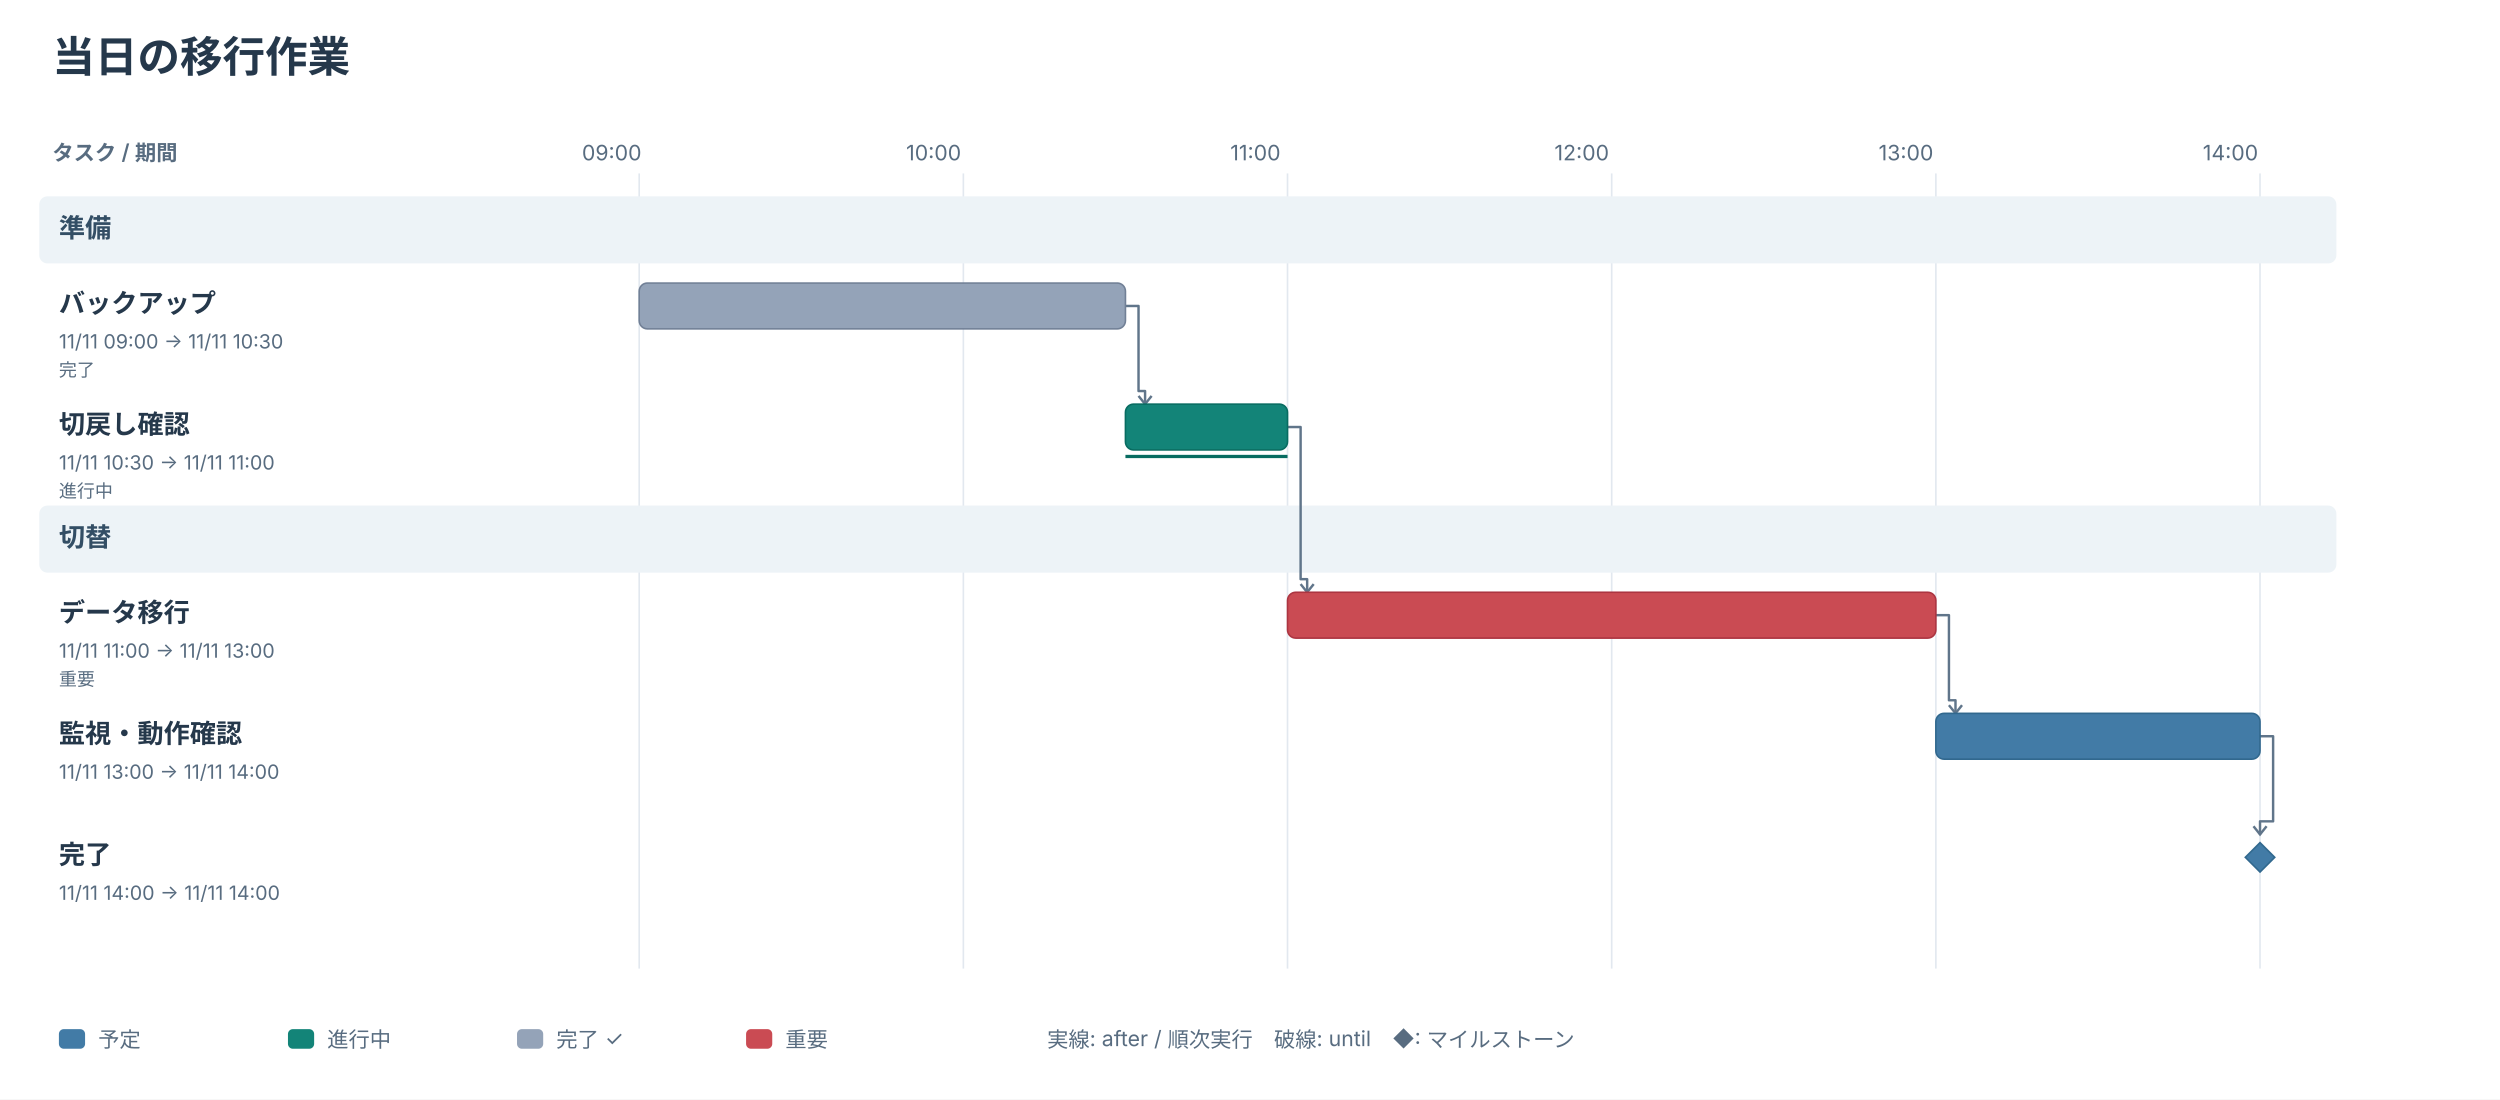
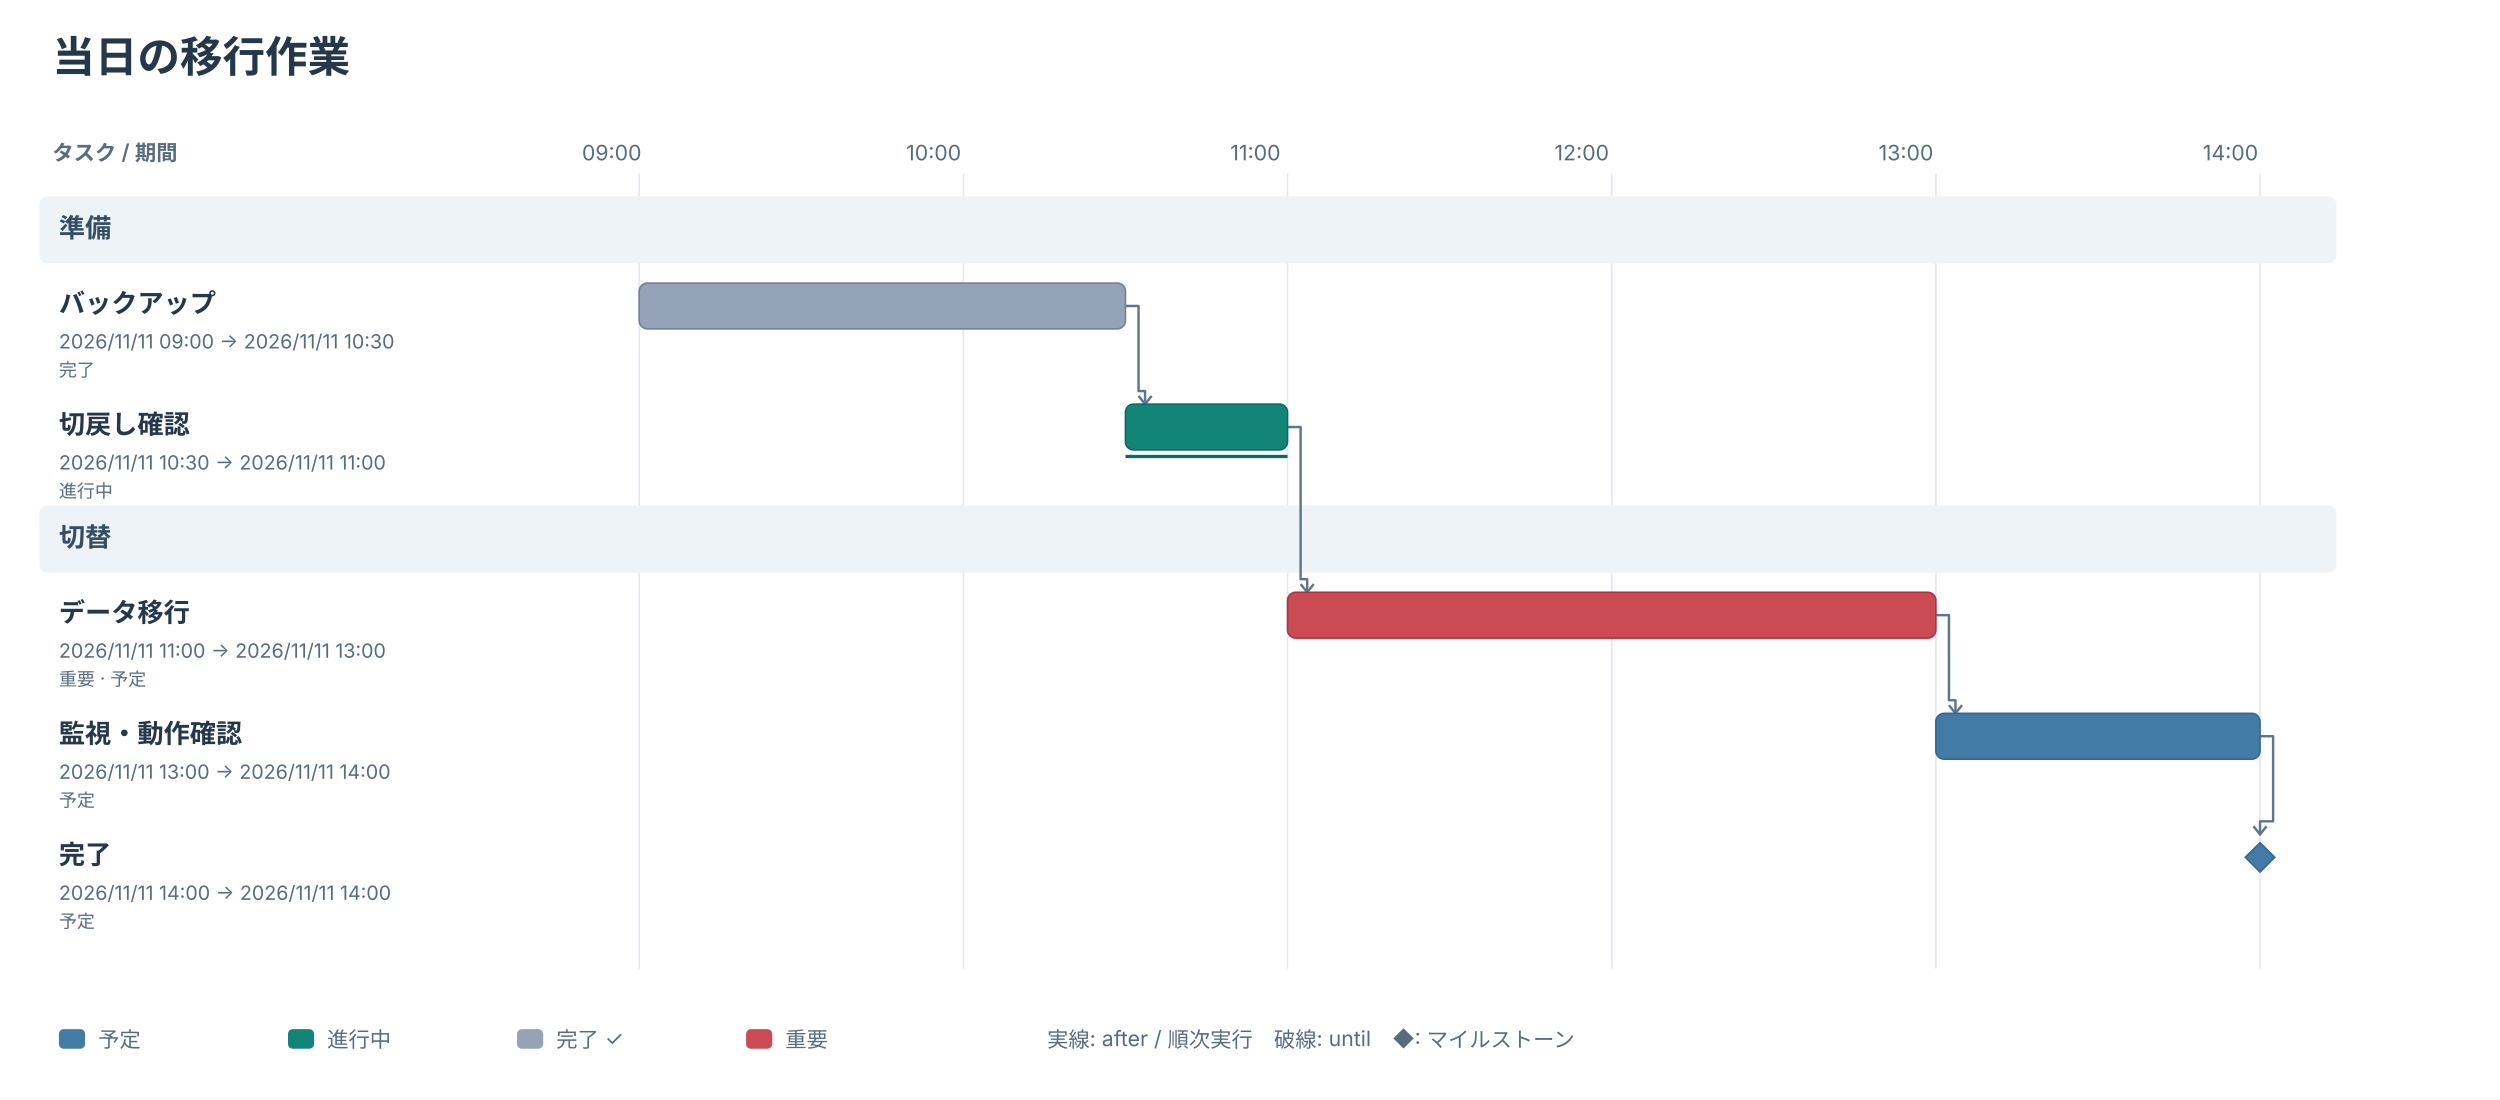
<svg xmlns="http://www.w3.org/2000/svg" width="1528" height="672" viewBox="0 0 1528 672" role="img" aria-label="当日の移行作業">
  <rect width="100%" height="100%" fill="#fff" />
  <g font-family="Inter, &quot;Noto Sans JP&quot;, -apple-system, BlinkMacSystemFont, &quot;Segoe UI&quot;, sans-serif">
    <text x="32" y="44" font-size="26" fill="#25384b" font-weight="700">当日の移行作業</text>
    <text x="32" y="98" font-size="13" fill="#586c80" font-weight="600">タスク / 期間</text>
    <path d="M 390.673 106 V 592" stroke="#e2e8ef" />
    <text x="355.673" y="98" font-size="13" fill="#586c80" font-weight="400">09:00</text>
    <path d="M 588.804 106 V 592" stroke="#e2e8ef" />
    <text x="553.804" y="98" font-size="13" fill="#586c80" font-weight="400">10:00</text>
    <path d="M 786.935 106 V 592" stroke="#e2e8ef" />
    <text x="751.935" y="98" font-size="13" fill="#586c80" font-weight="400">11:00</text>
    <path d="M 985.065 106 V 592" stroke="#e2e8ef" />
    <text x="950.065" y="98" font-size="13" fill="#586c80" font-weight="400">12:00</text>
    <path d="M 1183.196 106 V 592" stroke="#e2e8ef" />
    <text x="1148.196" y="98" font-size="13" fill="#586c80" font-weight="400">13:00</text>
    <path d="M 1381.327 106 V 592" stroke="#e2e8ef" />
    <text x="1346.327" y="98" font-size="13" fill="#586c80" font-weight="400">14:00</text>
    <rect x="24" y="120" width="1404" height="41" rx="5" fill="#edf3f7" />
    <text x="36" y="145" font-size="16" fill="#334e65" font-weight="600">準備</text>
    <rect x="24" y="309" width="1404" height="41" rx="5" fill="#edf3f7" />
    <text x="36" y="334" font-size="16" fill="#334e65" font-weight="600">切替</text>
    <path class="archmap-edge archmap-dependency" data-from="backup" data-to="check" d="M 687.869 187 L 695.869 187 L 695.869 239 L 699.869 239 L 699.869 247" fill="none" stroke="#60758a" stroke-width="1.5" stroke-linejoin="round" />
    <path d="M 695.869 242 L 699.869 247 L 703.869 242" fill="none" stroke="#60758a" stroke-width="1.5" />
    <path class="archmap-edge archmap-dependency" data-from="check" data-to="move" d="M 786.935 261 L 794.935 261 L 794.935 354 L 798.935 354 L 798.935 362" fill="none" stroke="#60758a" stroke-width="1.5" stroke-linejoin="round" />
    <path d="M 794.935 357 L 798.935 362 L 802.935 357" fill="none" stroke="#60758a" stroke-width="1.5" />
    <path class="archmap-edge archmap-dependency" data-from="move" data-to="watch" d="M 1183.196 376 L 1191.196 376 L 1191.196 428 L 1195.196 428 L 1195.196 436" fill="none" stroke="#60758a" stroke-width="1.5" stroke-linejoin="round" />
    <path d="M 1191.196 431 L 1195.196 436 L 1199.196 431" fill="none" stroke="#60758a" stroke-width="1.5" />
    <path class="archmap-edge archmap-dependency" data-from="watch" data-to="complete" d="M 1381.327 450 L 1389.327 450 L 1389.327 502 L 1381.327 502 L 1381.327 510" fill="none" stroke="#60758a" stroke-width="1.5" stroke-linejoin="round" />
    <path d="M 1377.327 505 L 1381.327 510 L 1385.327 505" fill="none" stroke="#60758a" stroke-width="1.5" />
    <g class="archmap-node archmap-gantt-task" data-node="backup">
      <text x="36" y="191" font-size="16" fill="#25384b" font-weight="600">バックアップ</text>
-       <text x="36" y="213" font-size="12" fill="#586c80" font-weight="400">11/11 09:00 → 11/11 10:30</text>
+       <text x="36" y="213" font-size="12" fill="#586c80" font-weight="400">2026/11/11 09:00 → 2026/11/11 10:30</text>
      <rect class="archmap-gantt-bar" x="390.673" y="173" width="297.196" height="28" rx="5" fill="#94a3b8" stroke="#718096" />
      <text x="36" y="230" font-size="11" fill="#586c80" font-weight="400">完了</text>
    </g>
    <g class="archmap-node archmap-gantt-task" data-node="check">
      <text x="36" y="265" font-size="16" fill="#25384b" font-weight="600">切戻し確認</text>
-       <text x="36" y="287" font-size="12" fill="#586c80" font-weight="400">11/11 10:30 → 11/11 11:00</text>
+       <text x="36" y="287" font-size="12" fill="#586c80" font-weight="400">2026/11/11 10:30 → 2026/11/11 11:00</text>
      <rect class="archmap-gantt-bar" x="687.869" y="247" width="99.065" height="28" rx="5" fill="#138478" stroke="#086c61" />
      <text x="36" y="304" font-size="11" fill="#586c80" font-weight="400">進行中</text>
      <path d="M 687.869 279 h 99.065" stroke="#086c61" stroke-width="2" />
    </g>
    <g class="archmap-node archmap-gantt-task" data-node="move">
      <text x="36" y="380" font-size="16" fill="#25384b" font-weight="600">データ移行</text>
-       <text x="36" y="402" font-size="12" fill="#586c80" font-weight="400">11/11 11:00 → 11/11 13:00</text>
+       <text x="36" y="402" font-size="12" fill="#586c80" font-weight="400">2026/11/11 11:00 → 2026/11/11 13:00</text>
      <rect class="archmap-gantt-bar" x="786.935" y="362" width="396.262" height="28" rx="5" fill="#ca4b53" stroke="#ac3541" />
-       <text x="36" y="419" font-size="11" fill="#586c80" font-weight="400">重要</text>
+       <text x="36" y="419" font-size="11" fill="#586c80" font-weight="400">重要 · 予定</text>
    </g>
    <g class="archmap-node archmap-gantt-task" data-node="watch">
      <text x="36" y="454" font-size="16" fill="#25384b" font-weight="600">監視・動作確認</text>
-       <text x="36" y="476" font-size="12" fill="#586c80" font-weight="400">11/11 13:00 → 11/11 14:00</text>
+       <text x="36" y="476" font-size="12" fill="#586c80" font-weight="400">2026/11/11 13:00 → 2026/11/11 14:00</text>
      <rect class="archmap-gantt-bar" x="1183.196" y="436" width="198.131" height="28" rx="5" fill="#427ba6" stroke="#31688e" />
+       <text x="36" y="493" font-size="11" fill="#586c80" font-weight="400">予定</text>
    </g>
    <g class="archmap-node archmap-gantt-task" data-node="complete">
      <text x="36" y="528" font-size="16" fill="#25384b" font-weight="600">完了</text>
-       <text x="36" y="550" font-size="12" fill="#586c80" font-weight="400">11/11 14:00 → 11/11 14:00</text>
+       <text x="36" y="550" font-size="12" fill="#586c80" font-weight="400">2026/11/11 14:00 → 2026/11/11 14:00</text>
      <path class="archmap-gantt-milestone" d="M 1381.327 515 l 9 9 -9 9 -9 -9 Z" fill="#427ba6" stroke="#31688e" />
+       <text x="36" y="567" font-size="11" fill="#586c80" font-weight="400">予定</text>
    </g>
    <rect x="36" y="629" width="16" height="12" rx="3" fill="#427ba6" />
    <text x="60" y="640" font-size="13" fill="#586c80" font-weight="400">予定</text>
    <rect x="176" y="629" width="16" height="12" rx="3" fill="#138478" />
    <text x="200" y="640" font-size="13" fill="#586c80" font-weight="400">進行中</text>
    <rect x="316" y="629" width="16" height="12" rx="3" fill="#94a3b8" />
    <text x="340" y="640" font-size="13" fill="#586c80" font-weight="400">完了 ✓</text>
    <rect x="456" y="629" width="16" height="12" rx="3" fill="#ca4b53" />
    <text x="480" y="640" font-size="13" fill="#586c80" font-weight="400">重要</text>
    <text x="640" y="640" font-size="13" fill="#586c80" font-weight="400">実線: after / 順次実行　破線: until　◆: マイルストーン</text>
  </g>
</svg>
